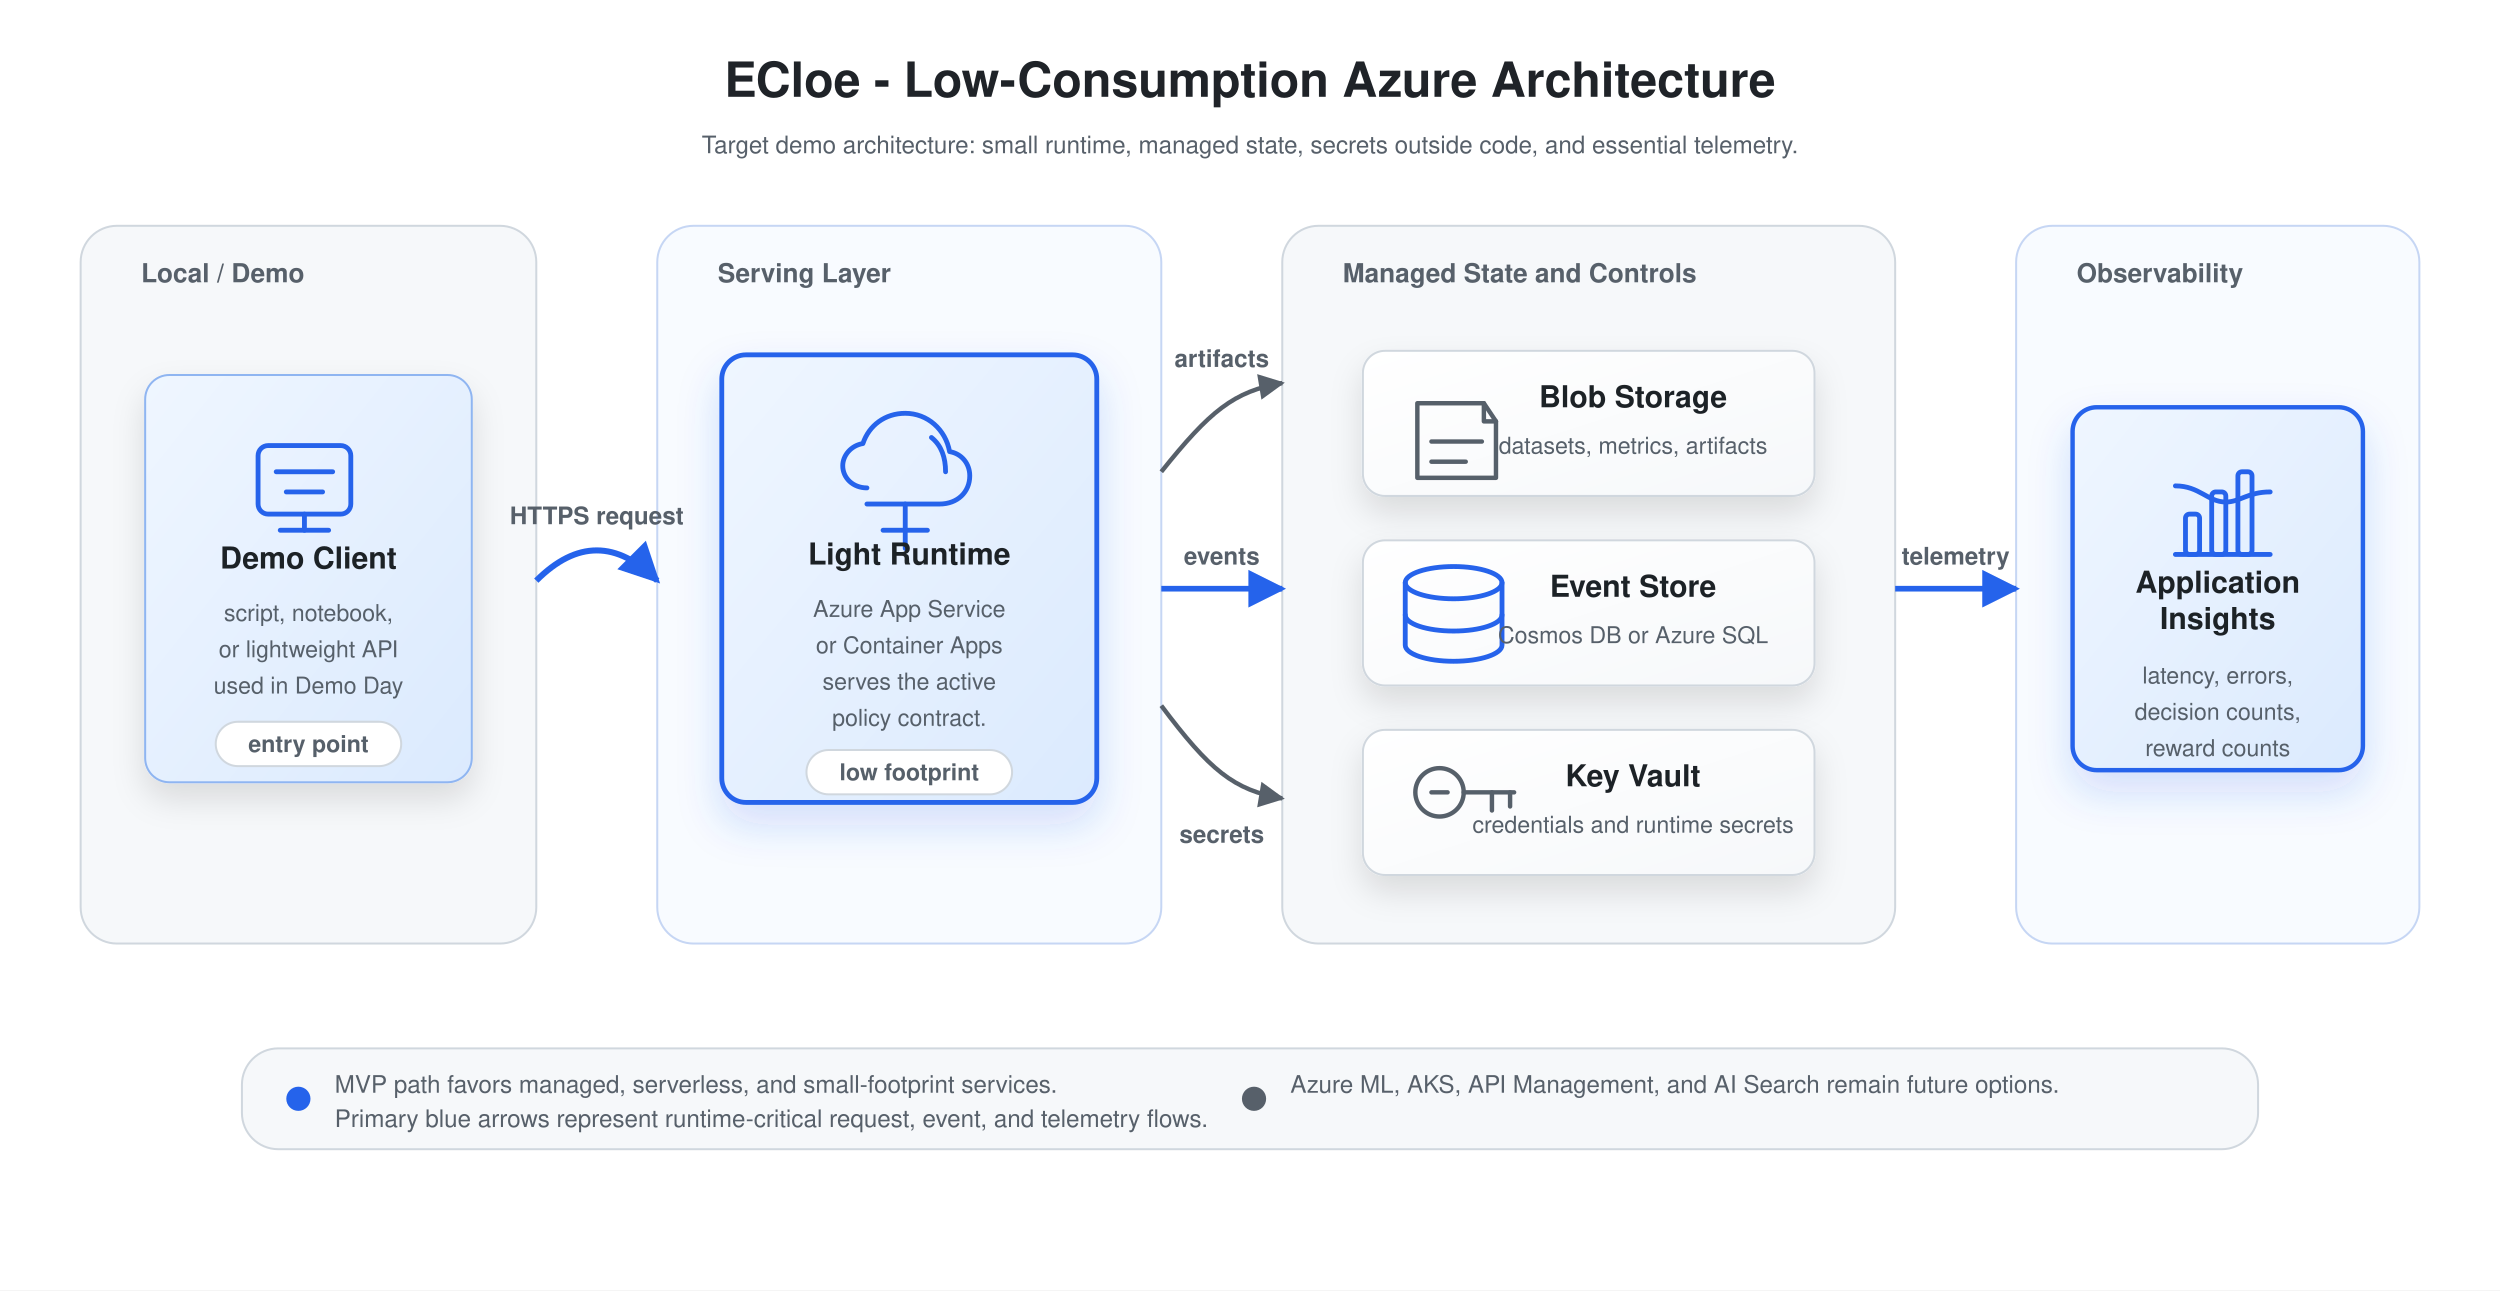
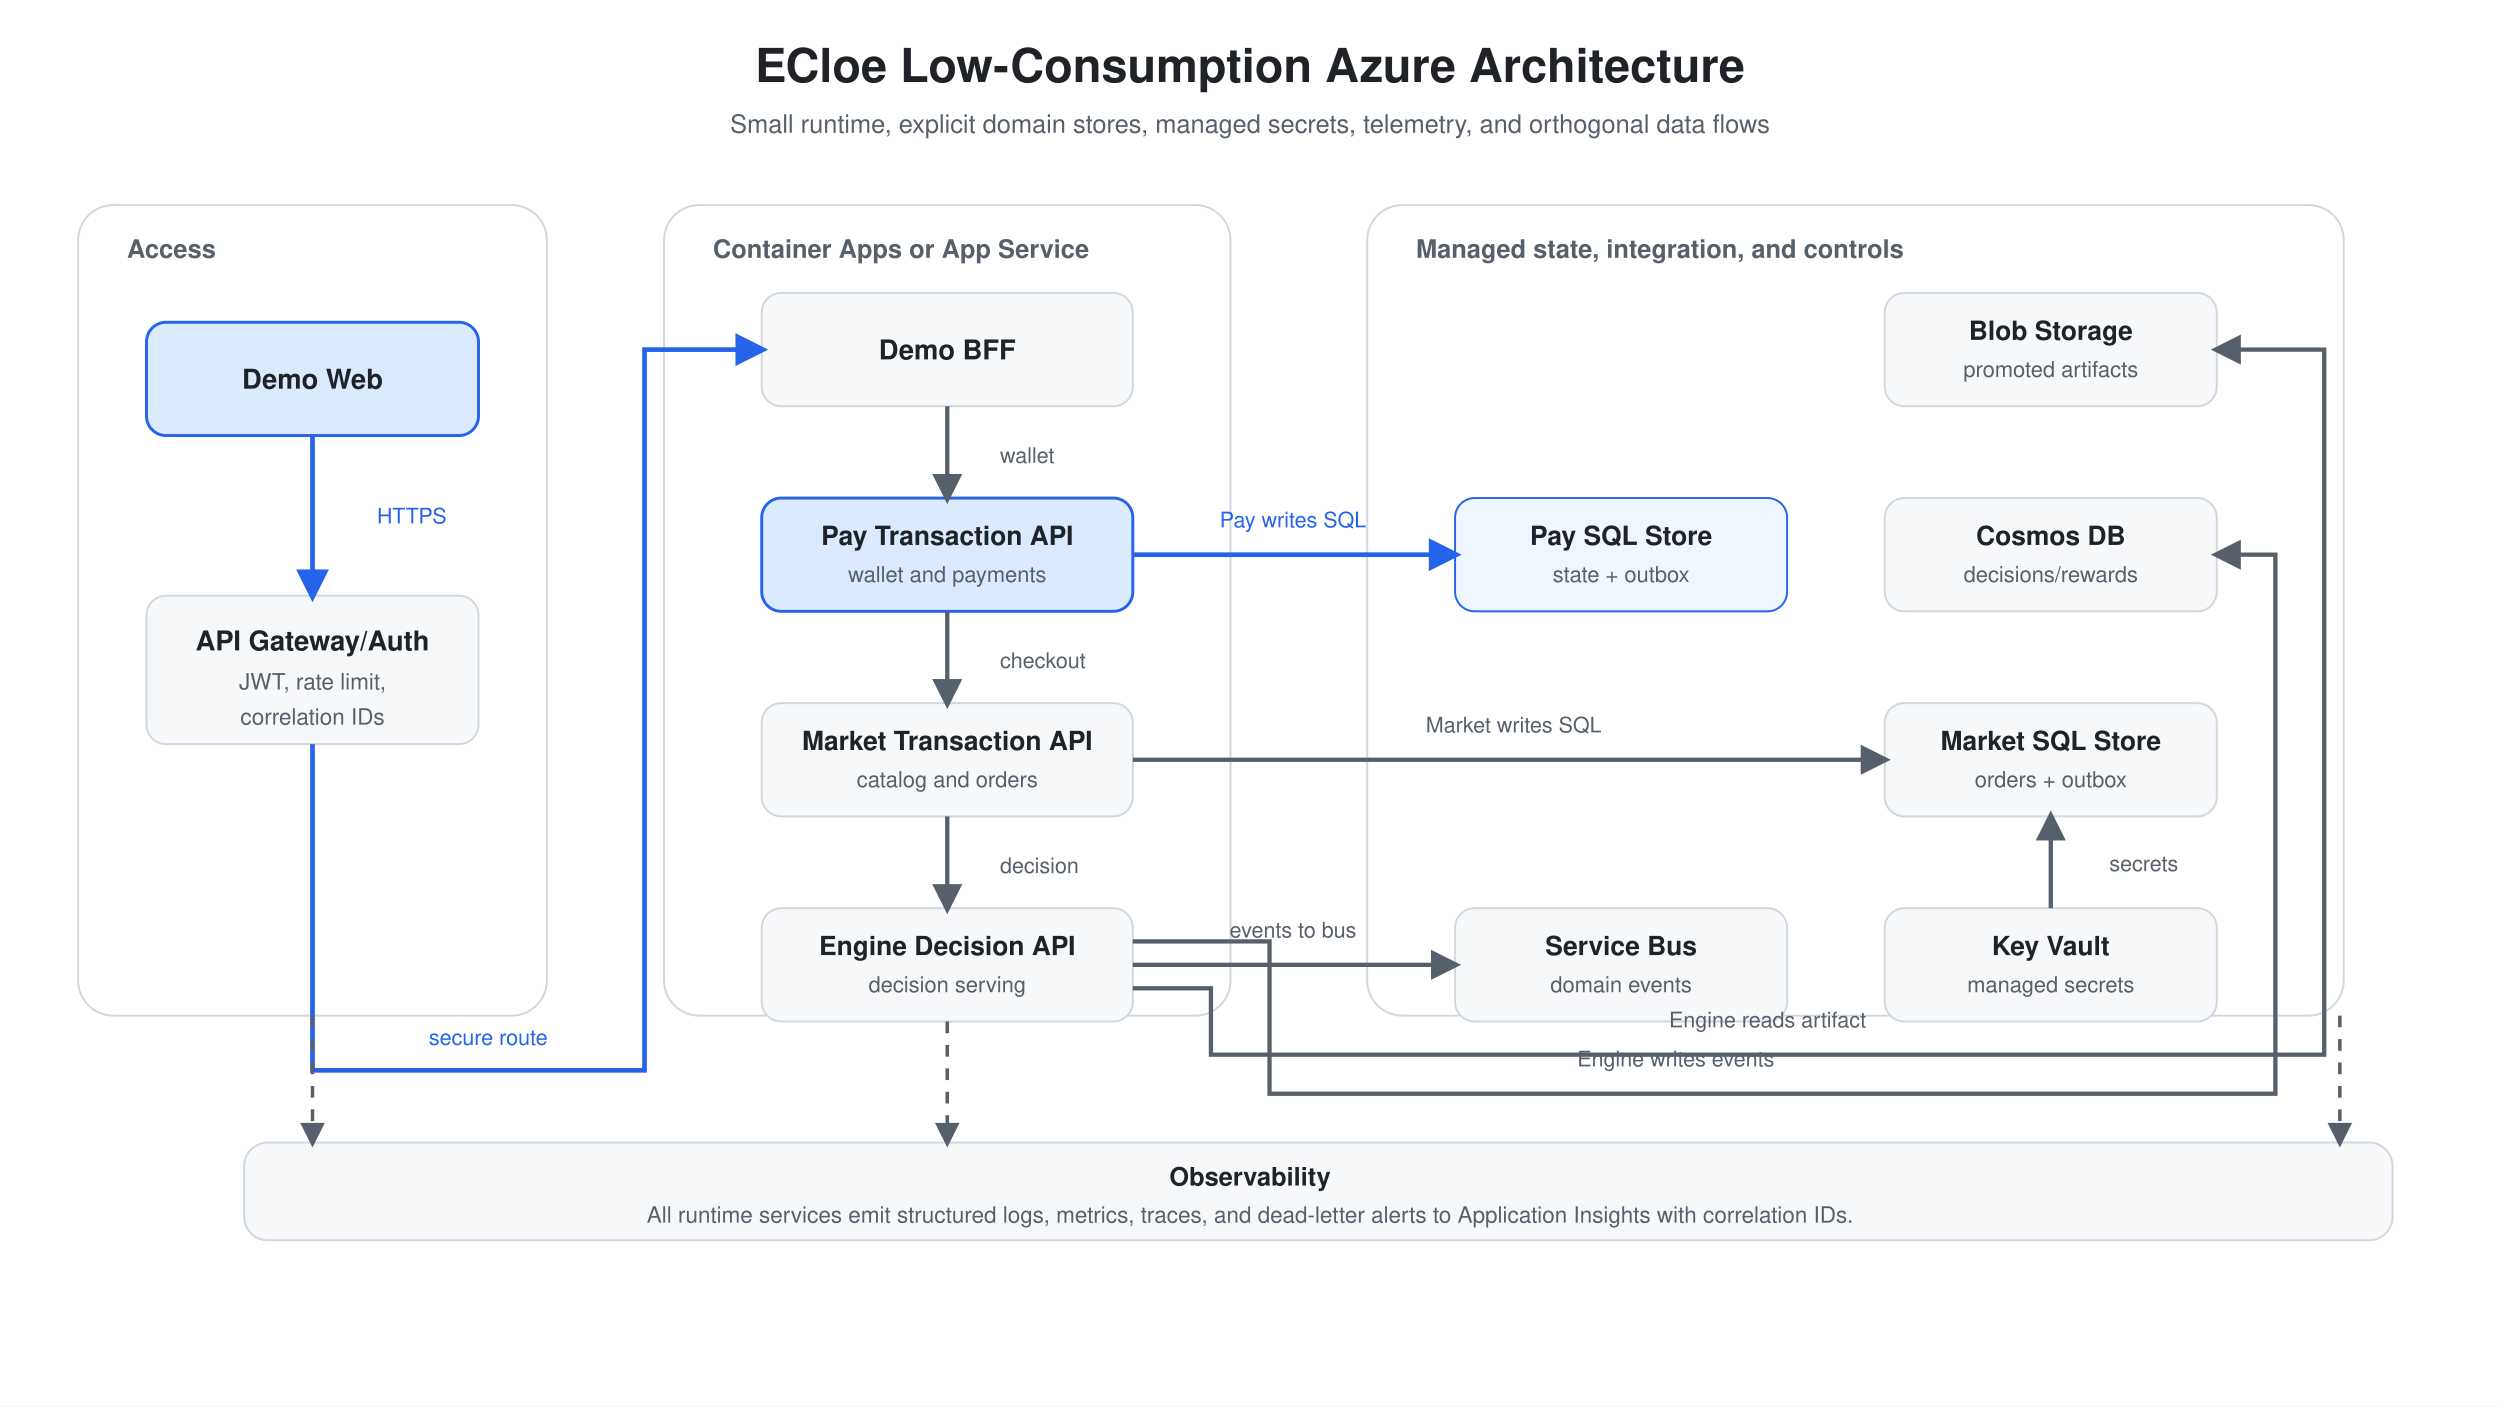
- <svg xmlns="http://www.w3.org/2000/svg" viewBox="0 0 1240 640" role="img" aria-labelledby="title desc">
+ <svg xmlns="http://www.w3.org/2000/svg" viewBox="0 0 1280 720" role="img" aria-labelledby="title desc">
  <defs>
-     <linearGradient id="neutralCard" x1="0" x2="1" y1="0" y2="1">
-       <stop offset="0%" stop-color="#ffffff" />
-       <stop offset="100%" stop-color="#f6f8fa" />
-     </linearGradient>
-     <linearGradient id="blueCard" x1="0" x2="1" y1="0" y2="1">
-       <stop offset="0%" stop-color="#eff6ff" />
-       <stop offset="100%" stop-color="#dbeafe" />
-     </linearGradient>
-     <filter id="softShadow" x="-20%" y="-25%" width="140%" height="160%">
-       <feDropShadow dx="0" dy="8" stdDeviation="8" flood-color="#1f2328" flood-opacity="0.12" />
-     </filter>
-     <filter id="primaryShadow" x="-24%" y="-30%" width="148%" height="170%">
-       <feDropShadow dx="0" dy="10" stdDeviation="10" flood-color="#2563eb" flood-opacity="0.18" />
-     </filter>
-     <marker id="arrowGray" viewBox="0 0 12 12" refX="10" refY="6" markerWidth="7" markerHeight="7" orient="auto">
-       <path d="M 1 1 L 11 6 L 1 11 z" fill="#57606a" />
+     <marker id="arrow" viewBox="0 0 10 10" refX="8" refY="5" markerWidth="7" markerHeight="7" orient="auto-start-reverse">
+       <path d="M 0 0 L 10 5 L 0 10 z" fill="#57606a" />
    </marker>
-     <marker id="arrowBlue" viewBox="0 0 12 12" refX="10" refY="6" markerWidth="8" markerHeight="8" orient="auto">
-       <path d="M 1 1 L 11 6 L 1 11 z" fill="#2563eb" />
+     <marker id="arrow-blue" viewBox="0 0 10 10" refX="8" refY="5" markerWidth="7" markerHeight="7" orient="auto-start-reverse">
+       <path d="M 0 0 L 10 5 L 0 10 z" fill="#2563eb" />
    </marker>
-     <style>
-       .titleText { font-family: Segoe UI, Helvetica, Arial, sans-serif; fill: #1f2328; font-weight: 700; }
-       .sectionText { font-family: Segoe UI, Helvetica, Arial, sans-serif; fill: #57606a; font-size: 13px; font-weight: 700; }
-       .bodyText { font-family: Segoe UI, Helvetica, Arial, sans-serif; fill: #57606a; font-size: 12px; }
-       .cardTitle { font-family: Segoe UI, Helvetica, Arial, sans-serif; fill: #1f2328; font-size: 15px; font-weight: 700; }
-       .cardSub { font-family: Segoe UI, Helvetica, Arial, sans-serif; fill: #57606a; font-size: 11.5px; }
-       .pillText { font-family: Segoe UI, Helvetica, Arial, sans-serif; fill: #57606a; font-size: 11.5px; font-weight: 700; }
-       .labelText { font-family: Segoe UI, Helvetica, Arial, sans-serif; fill: #57606a; font-size: 12px; font-weight: 700; }
-       .icon { fill: none; stroke: #57606a; stroke-width: 2.2; stroke-linecap: round; stroke-linejoin: round; }
-       .iconBlue { fill: none; stroke: #2563eb; stroke-width: 2.4; stroke-linecap: round; stroke-linejoin: round; }
-     </style>
  </defs>
-   <rect width="1240" height="640" fill="#ffffff" />
-   <text x="620" y="48" text-anchor="middle" class="titleText" font-size="24">ECloe - Low-Consumption Azure Architecture</text>
-   <text x="620" y="76" text-anchor="middle" class="bodyText" font-size="13">Target demo architecture: small runtime, managed state, secrets outside code, and essential telemetry.</text>
-   <rect x="40" y="112" width="226" height="356" rx="18" fill="#f6f8fa" stroke="#d0d7de" />
-   <text x="70" y="140" class="sectionText">Local / Demo</text>
-   <rect x="326" y="112" width="250" height="356" rx="18" fill="#f8fbff" stroke="#c6d6f4" />
-   <text x="356" y="140" class="sectionText">Serving Layer</text>
-   <rect x="636" y="112" width="304" height="356" rx="18" fill="#f6f8fa" stroke="#d0d7de" />
-   <text x="666" y="140" class="sectionText">Managed State and Controls</text>
-   <rect x="1000" y="112" width="200" height="356" rx="18" fill="#f8fbff" stroke="#c6d6f4" />
-   <text x="1030" y="140" class="sectionText">Observability</text>
-   <path d="M 266 288 C 286 268, 306 268, 326 288" fill="none" stroke="#2563eb" stroke-width="3" marker-end="url(#arrowBlue)" />
-   <text x="296" y="260" text-anchor="middle" class="labelText">HTTPS request</text>
-   <path d="M 576 234 C 600 204, 612 194, 636 190" fill="none" stroke="#57606a" stroke-width="2.2" marker-end="url(#arrowGray)" />
-   <path d="M 576 292 C 598 292, 614 292, 636 292" fill="none" stroke="#2563eb" stroke-width="2.8" marker-end="url(#arrowBlue)" />
-   <path d="M 576 350 C 600 382, 612 392, 636 396" fill="none" stroke="#57606a" stroke-width="2.2" marker-end="url(#arrowGray)" />
-   <path d="M 940 292 C 962 292, 978 292, 1000 292" fill="none" stroke="#2563eb" stroke-width="2.8" marker-end="url(#arrowBlue)" />
-   <text x="606" y="182" text-anchor="middle" class="labelText">artifacts</text>
-   <text x="606" y="280" text-anchor="middle" class="labelText">events</text>
-   <text x="606" y="418" text-anchor="middle" class="labelText">secrets</text>
-   <text x="970" y="280" text-anchor="middle" class="labelText">telemetry</text>
-   <g transform="translate(72 186)" filter="url(#softShadow)">
-     <rect width="162" height="202" rx="12" fill="url(#blueCard)" stroke="#8fb5f1" />
-     <g class="iconBlue" transform="translate(52 24)">
-       <rect x="4" y="11" width="46" height="34" rx="5" />
-       <path d="M 15 53 h24" />
-       <path d="M 27 45 v8" />
-       <path d="M 13 24 h28" />
-       <path d="M 18 34 h18" />
-     </g>
-     <text x="81" y="96" text-anchor="middle" class="cardTitle">Demo Client</text>
-     <text x="81" y="122" text-anchor="middle" class="cardSub">script, notebook,</text>
-     <text x="81" y="140" text-anchor="middle" class="cardSub">or lightweight API</text>
-     <text x="81" y="158" text-anchor="middle" class="cardSub">used in Demo Day</text>
-     <rect x="35" y="172" width="92" height="22" rx="11" fill="#ffffff" stroke="#d0d7de" />
-     <text x="81" y="187" text-anchor="middle" class="pillText">entry point</text>
-   </g>
-   <g transform="translate(358 176)" filter="url(#primaryShadow)">
-     <rect width="186" height="222" rx="12" fill="url(#blueCard)" stroke="#2563eb" stroke-width="2.4" />
-     <g class="iconBlue" transform="translate(62 24)">
-       <path d="M 10 42 c-7 0 -12 -5 -12 -11 c0 -5 4 -10 10 -11 c3 -9 11 -15 21 -15 c11 0 20 8 22 19 c6 1 10 6 10 12 c0 8 -6 14 -15 14 H10" />
-       <path d="M 29 50 v22" />
-       <path d="M 18 63 h22" />
-       <path d="M 42 17 c5 4 7 10 7 17" />
-     </g>
-     <text x="93" y="104" text-anchor="middle" class="cardTitle">Light Runtime</text>
-     <text x="93" y="130" text-anchor="middle" class="cardSub">Azure App Service</text>
-     <text x="93" y="148" text-anchor="middle" class="cardSub">or Container Apps</text>
-     <text x="93" y="166" text-anchor="middle" class="cardSub">serves the active</text>
-     <text x="93" y="184" text-anchor="middle" class="cardSub">policy contract.</text>
-     <rect x="42" y="196" width="102" height="22" rx="11" fill="#ffffff" stroke="#d0d7de" />
-     <text x="93" y="211" text-anchor="middle" class="pillText">low footprint</text>
-   </g>
-   <g transform="translate(676 174)" filter="url(#softShadow)">
-     <rect width="224" height="72" rx="11" fill="url(#neutralCard)" stroke="#d0d7de" />
-     <g class="icon" transform="translate(20 12)">
-       <path d="M 7 14 h33 l6 9 v28 H7 z" />
-       <path d="M 40 14 v9 h6" />
-       <path d="M 14 33 h25" />
-       <path d="M 14 43 h17" />
-     </g>
-     <text x="134" y="28" text-anchor="middle" class="cardTitle">Blob Storage</text>
-     <text x="134" y="51" text-anchor="middle" class="cardSub">datasets, metrics, artifacts</text>
-   </g>
-   <g transform="translate(676 268)" filter="url(#softShadow)">
-     <rect width="224" height="72" rx="11" fill="url(#neutralCard)" stroke="#d0d7de" />
-     <g class="iconBlue" transform="translate(20 12)">
-       <ellipse cx="25" cy="9" rx="24" ry="8" />
-       <path d="M 1 9 v31 c0 4.4 10.7 8 24 8 s24 -3.6 24 -8 V9" />
-       <path d="M 1 25 c0 4.4 10.7 8 24 8 s24 -3.6 24 -8" />
-     </g>
-     <text x="134" y="28" text-anchor="middle" class="cardTitle">Event Store</text>
-     <text x="134" y="51" text-anchor="middle" class="cardSub">Cosmos DB or Azure SQL</text>
-   </g>
-   <g transform="translate(676 362)" filter="url(#softShadow)">
-     <rect width="224" height="72" rx="11" fill="url(#neutralCard)" stroke="#d0d7de" />
-     <g class="icon" transform="translate(21 11)">
-       <circle cx="17" cy="20" r="12" />
-       <path d="M 29 20 h25" />
-       <path d="M 43 20 v9" />
-       <path d="M 52 20 v7" />
-       <path d="M 13 20 h8" />
-     </g>
-     <text x="134" y="28" text-anchor="middle" class="cardTitle">Key Vault</text>
-     <text x="134" y="51" text-anchor="middle" class="cardSub">credentials and runtime secrets</text>
-   </g>
-   <g transform="translate(1028 202)" filter="url(#primaryShadow)">
-     <rect width="144" height="180" rx="12" fill="url(#blueCard)" stroke="#2563eb" stroke-width="2.2" />
-     <g class="iconBlue" transform="translate(44 24)">
-       <path d="M 7 49 h47" />
-       <rect x="12" y="29" width="7" height="20" rx="2" />
-       <rect x="25" y="18" width="7" height="31" rx="2" />
-       <rect x="38" y="8" width="7" height="41" rx="2" />
-       <path d="M 7 15 c12 0 16 8 25 8 c7 0 11 -5 22 -5" />
-     </g>
-     <text x="72" y="92" text-anchor="middle" class="cardTitle">Application</text>
-     <text x="72" y="110" text-anchor="middle" class="cardTitle">Insights</text>
-     <text x="72" y="137" text-anchor="middle" class="cardSub">latency, errors,</text>
-     <text x="72" y="155" text-anchor="middle" class="cardSub">decision counts,</text>
-     <text x="72" y="173" text-anchor="middle" class="cardSub">reward counts</text>
-   </g>
-   <g transform="translate(120 520)">
-     <rect width="1000" height="50" rx="18" fill="#f6f8fa" stroke="#d0d7de" />
-     <circle cx="28" cy="25" r="6" fill="#2563eb" />
-     <text x="46" y="22" class="bodyText">MVP path favors managed, serverless, and small-footprint services.</text>
-     <circle cx="502" cy="25" r="6" fill="#57606a" />
-     <text x="520" y="22" class="bodyText">Azure ML, AKS, API Management, and AI Search remain future options.</text>
-     <text x="46" y="39" class="bodyText">Primary blue arrows represent runtime-critical request, event, and telemetry flows.</text>
-   </g>
+   <rect width="1280" height="720" fill="#ffffff" />
+   <text x="640" y="42" text-anchor="middle" font-family="Segoe UI, Helvetica, Arial, sans-serif" font-size="24" font-weight="700" fill="#1f2328">ECloe Low-Consumption Azure Architecture</text>
+   <text x="640" y="68" text-anchor="middle" font-family="Segoe UI, Helvetica, Arial, sans-serif" font-size="13" fill="#57606a">Small runtime, explicit domain stores, managed secrets, telemetry, and orthogonal data flows</text>
+   <rect x="40" y="105" width="240" height="415" rx="18" fill="#ffffff" stroke="#d0d7de" />
+   <text x="65" y="132" font-family="Segoe UI, Helvetica, Arial, sans-serif" font-size="13" font-weight="700" fill="#57606a">Access</text>
+   <rect x="75" y="165" width="170" height="58" rx="10" fill="#dbeafe" stroke="#2563eb" stroke-width="1.5" />
+   <text x="160" y="199" text-anchor="middle" font-family="Segoe UI, Helvetica, Arial, sans-serif" font-size="14" font-weight="700" fill="#1f2328">Demo Web</text>
+   <rect x="75" y="305" width="170" height="76" rx="10" fill="#f6f8fa" stroke="#d0d7de" />
+   <text x="160" y="333" text-anchor="middle" font-family="Segoe UI, Helvetica, Arial, sans-serif" font-size="14" font-weight="700" fill="#1f2328">API Gateway/Auth</text>
+   <text x="160" y="353" text-anchor="middle" font-family="Segoe UI, Helvetica, Arial, sans-serif" font-size="11.5" fill="#57606a">JWT, rate limit,</text>
+   <text x="160" y="371" text-anchor="middle" font-family="Segoe UI, Helvetica, Arial, sans-serif" font-size="11.5" fill="#57606a">correlation IDs</text>
+   <line x1="160" y1="223" x2="160" y2="305" stroke="#2563eb" stroke-width="2.4" marker-end="url(#arrow-blue)" />
+   <text x="193" y="268" font-family="Segoe UI, Helvetica, Arial, sans-serif" font-size="11" fill="#2563eb">HTTPS</text>
+   <rect x="340" y="105" width="290" height="415" rx="18" fill="#ffffff" stroke="#d0d7de" />
+   <text x="365" y="132" font-family="Segoe UI, Helvetica, Arial, sans-serif" font-size="13" font-weight="700" fill="#57606a">Container Apps or App Service</text>
+   <rect x="390" y="150" width="190" height="58" rx="10" fill="#f6f8fa" stroke="#d0d7de" />
+   <text x="485" y="184" text-anchor="middle" font-family="Segoe UI, Helvetica, Arial, sans-serif" font-size="14" font-weight="700" fill="#1f2328">Demo BFF</text>
+   <rect x="390" y="255" width="190" height="58" rx="10" fill="#dbeafe" stroke="#2563eb" stroke-width="1.5" />
+   <text x="485" y="279" text-anchor="middle" font-family="Segoe UI, Helvetica, Arial, sans-serif" font-size="13.5" font-weight="700" fill="#1f2328">Pay Transaction API</text>
+   <text x="485" y="298" text-anchor="middle" font-family="Segoe UI, Helvetica, Arial, sans-serif" font-size="11.2" fill="#57606a">wallet and payments</text>
+   <rect x="390" y="360" width="190" height="58" rx="10" fill="#f6f8fa" stroke="#d0d7de" />
+   <text x="485" y="384" text-anchor="middle" font-family="Segoe UI, Helvetica, Arial, sans-serif" font-size="13.5" font-weight="700" fill="#1f2328">Market Transaction API</text>
+   <text x="485" y="403" text-anchor="middle" font-family="Segoe UI, Helvetica, Arial, sans-serif" font-size="11.2" fill="#57606a">catalog and orders</text>
+   <rect x="390" y="465" width="190" height="58" rx="10" fill="#f6f8fa" stroke="#d0d7de" />
+   <text x="485" y="489" text-anchor="middle" font-family="Segoe UI, Helvetica, Arial, sans-serif" font-size="13.5" font-weight="700" fill="#1f2328">Engine Decision API</text>
+   <text x="485" y="508" text-anchor="middle" font-family="Segoe UI, Helvetica, Arial, sans-serif" font-size="11.2" fill="#57606a">decision serving</text>
+   <polyline points="160,381 160,548 330,548 330,179 390,179" fill="none" stroke="#2563eb" stroke-width="2.4" marker-end="url(#arrow-blue)" />
+   <text x="250" y="535" text-anchor="middle" font-family="Segoe UI, Helvetica, Arial, sans-serif" font-size="11" fill="#2563eb">secure route</text>
+   <line x1="485" y1="208" x2="485" y2="255" stroke="#57606a" stroke-width="2.2" marker-end="url(#arrow)" />
+   <text x="512" y="237" font-family="Segoe UI, Helvetica, Arial, sans-serif" font-size="11" fill="#57606a">wallet</text>
+   <line x1="485" y1="313" x2="485" y2="360" stroke="#57606a" stroke-width="2.2" marker-end="url(#arrow)" />
+   <text x="512" y="342" font-family="Segoe UI, Helvetica, Arial, sans-serif" font-size="11" fill="#57606a">checkout</text>
+   <line x1="485" y1="418" x2="485" y2="465" stroke="#57606a" stroke-width="2.2" marker-end="url(#arrow)" />
+   <text x="512" y="447" font-family="Segoe UI, Helvetica, Arial, sans-serif" font-size="11" fill="#57606a">decision</text>
+   <rect x="700" y="105" width="500" height="415" rx="18" fill="#ffffff" stroke="#d0d7de" />
+   <text x="725" y="132" font-family="Segoe UI, Helvetica, Arial, sans-serif" font-size="13" font-weight="700" fill="#57606a">Managed state, integration, and controls</text>
+   <rect x="745" y="255" width="170" height="58" rx="10" fill="#eff6ff" stroke="#2563eb" />
+   <text x="830" y="279" text-anchor="middle" font-family="Segoe UI, Helvetica, Arial, sans-serif" font-size="13.5" font-weight="700" fill="#1f2328">Pay SQL Store</text>
+   <text x="830" y="298" text-anchor="middle" font-family="Segoe UI, Helvetica, Arial, sans-serif" font-size="11.2" fill="#57606a">state + outbox</text>
+   <rect x="965" y="360" width="170" height="58" rx="10" fill="#f6f8fa" stroke="#d0d7de" />
+   <text x="1050" y="384" text-anchor="middle" font-family="Segoe UI, Helvetica, Arial, sans-serif" font-size="13.5" font-weight="700" fill="#1f2328">Market SQL Store</text>
+   <text x="1050" y="403" text-anchor="middle" font-family="Segoe UI, Helvetica, Arial, sans-serif" font-size="11.2" fill="#57606a">orders + outbox</text>
+   <rect x="965" y="255" width="170" height="58" rx="10" fill="#f6f8fa" stroke="#d0d7de" />
+   <text x="1050" y="279" text-anchor="middle" font-family="Segoe UI, Helvetica, Arial, sans-serif" font-size="13.5" font-weight="700" fill="#1f2328">Cosmos DB</text>
+   <text x="1050" y="298" text-anchor="middle" font-family="Segoe UI, Helvetica, Arial, sans-serif" font-size="11.2" fill="#57606a">decisions/rewards</text>
+   <rect x="965" y="150" width="170" height="58" rx="10" fill="#f6f8fa" stroke="#d0d7de" />
+   <text x="1050" y="174" text-anchor="middle" font-family="Segoe UI, Helvetica, Arial, sans-serif" font-size="13.5" font-weight="700" fill="#1f2328">Blob Storage</text>
+   <text x="1050" y="193" text-anchor="middle" font-family="Segoe UI, Helvetica, Arial, sans-serif" font-size="11.2" fill="#57606a">promoted artifacts</text>
+   <rect x="745" y="465" width="170" height="58" rx="10" fill="#f6f8fa" stroke="#d0d7de" />
+   <text x="830" y="489" text-anchor="middle" font-family="Segoe UI, Helvetica, Arial, sans-serif" font-size="13.5" font-weight="700" fill="#1f2328">Service Bus</text>
+   <text x="830" y="508" text-anchor="middle" font-family="Segoe UI, Helvetica, Arial, sans-serif" font-size="11.2" fill="#57606a">domain events</text>
+   <rect x="965" y="465" width="170" height="58" rx="10" fill="#f6f8fa" stroke="#d0d7de" />
+   <text x="1050" y="489" text-anchor="middle" font-family="Segoe UI, Helvetica, Arial, sans-serif" font-size="13.5" font-weight="700" fill="#1f2328">Key Vault</text>
+   <text x="1050" y="508" text-anchor="middle" font-family="Segoe UI, Helvetica, Arial, sans-serif" font-size="11.2" fill="#57606a">managed secrets</text>
+   <line x1="580" y1="284" x2="745" y2="284" stroke="#2563eb" stroke-width="2.4" marker-end="url(#arrow-blue)" />
+   <text x="662" y="270" text-anchor="middle" font-family="Segoe UI, Helvetica, Arial, sans-serif" font-size="11" fill="#2563eb">Pay writes SQL</text>
+   <polyline points="580,389 675,389 675,389 965,389" fill="none" stroke="#57606a" stroke-width="2.2" marker-end="url(#arrow)" />
+   <text x="775" y="375" text-anchor="middle" font-family="Segoe UI, Helvetica, Arial, sans-serif" font-size="11" fill="#57606a">Market writes SQL</text>
+   <line x1="580" y1="494" x2="745" y2="494" stroke="#57606a" stroke-width="2.2" marker-end="url(#arrow)" />
+   <text x="662" y="480" text-anchor="middle" font-family="Segoe UI, Helvetica, Arial, sans-serif" font-size="11" fill="#57606a">events to bus</text>
+   <polyline points="580,482 650,482 650,560 1165,560 1165,284 1135,284" fill="none" stroke="#57606a" stroke-width="2.2" marker-end="url(#arrow)" />
+   <text x="858" y="546" text-anchor="middle" font-family="Segoe UI, Helvetica, Arial, sans-serif" font-size="11" fill="#57606a">Engine writes events</text>
+   <polyline points="580,506 620,506 620,540 1190,540 1190,179 1135,179" fill="none" stroke="#57606a" stroke-width="2.2" marker-end="url(#arrow)" />
+   <text x="905" y="526" text-anchor="middle" font-family="Segoe UI, Helvetica, Arial, sans-serif" font-size="11" fill="#57606a">Engine reads artifact</text>
+   <line x1="1050" y1="465" x2="1050" y2="418" stroke="#57606a" stroke-width="2.2" marker-end="url(#arrow)" />
+   <text x="1080" y="446" font-family="Segoe UI, Helvetica, Arial, sans-serif" font-size="11" fill="#57606a">secrets</text>
+   <rect x="125" y="585" width="1100" height="50" rx="12" fill="#f6f8fa" stroke="#d0d7de" />
+   <text x="640" y="607" text-anchor="middle" font-family="Segoe UI, Helvetica, Arial, sans-serif" font-size="13" font-weight="700" fill="#1f2328">Observability</text>
+   <text x="640" y="626" text-anchor="middle" font-family="Segoe UI, Helvetica, Arial, sans-serif" font-size="11.5" fill="#57606a">All runtime services emit structured logs, metrics, traces, and dead-letter alerts to Application Insights with correlation IDs.</text>
+   <line x1="160" y1="520" x2="160" y2="585" stroke="#57606a" stroke-width="1.8" stroke-dasharray="6 6" marker-end="url(#arrow)" />
+   <line x1="485" y1="523" x2="485" y2="585" stroke="#57606a" stroke-width="1.8" stroke-dasharray="6 6" marker-end="url(#arrow)" />
+   <line x1="1198" y1="520" x2="1198" y2="585" stroke="#57606a" stroke-width="1.8" stroke-dasharray="6 6" marker-end="url(#arrow)" />
</svg>
